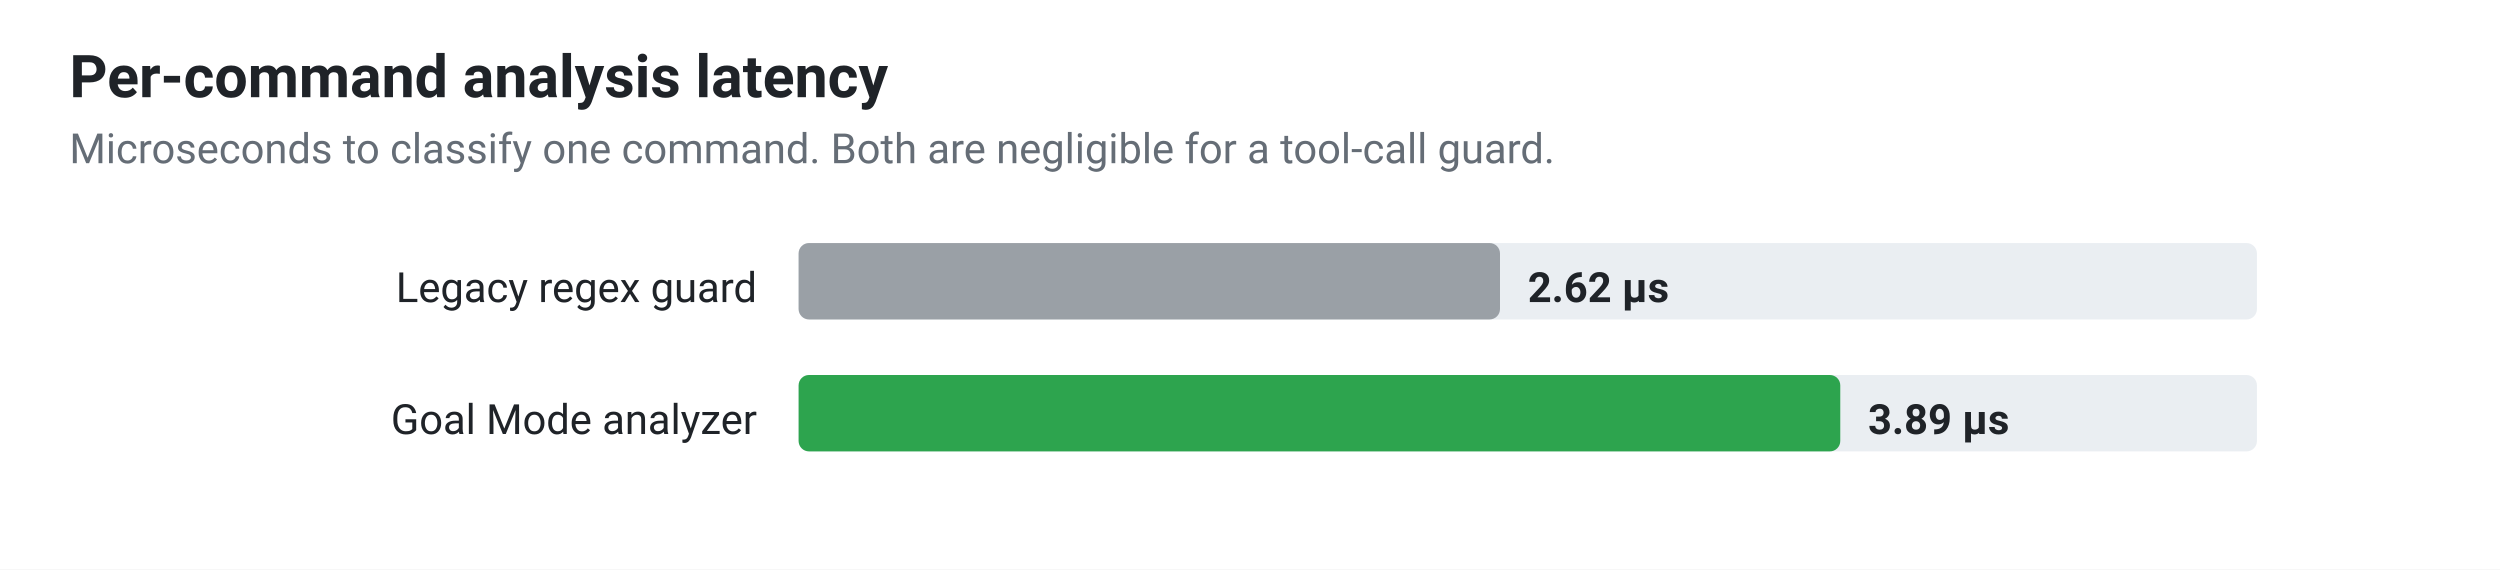
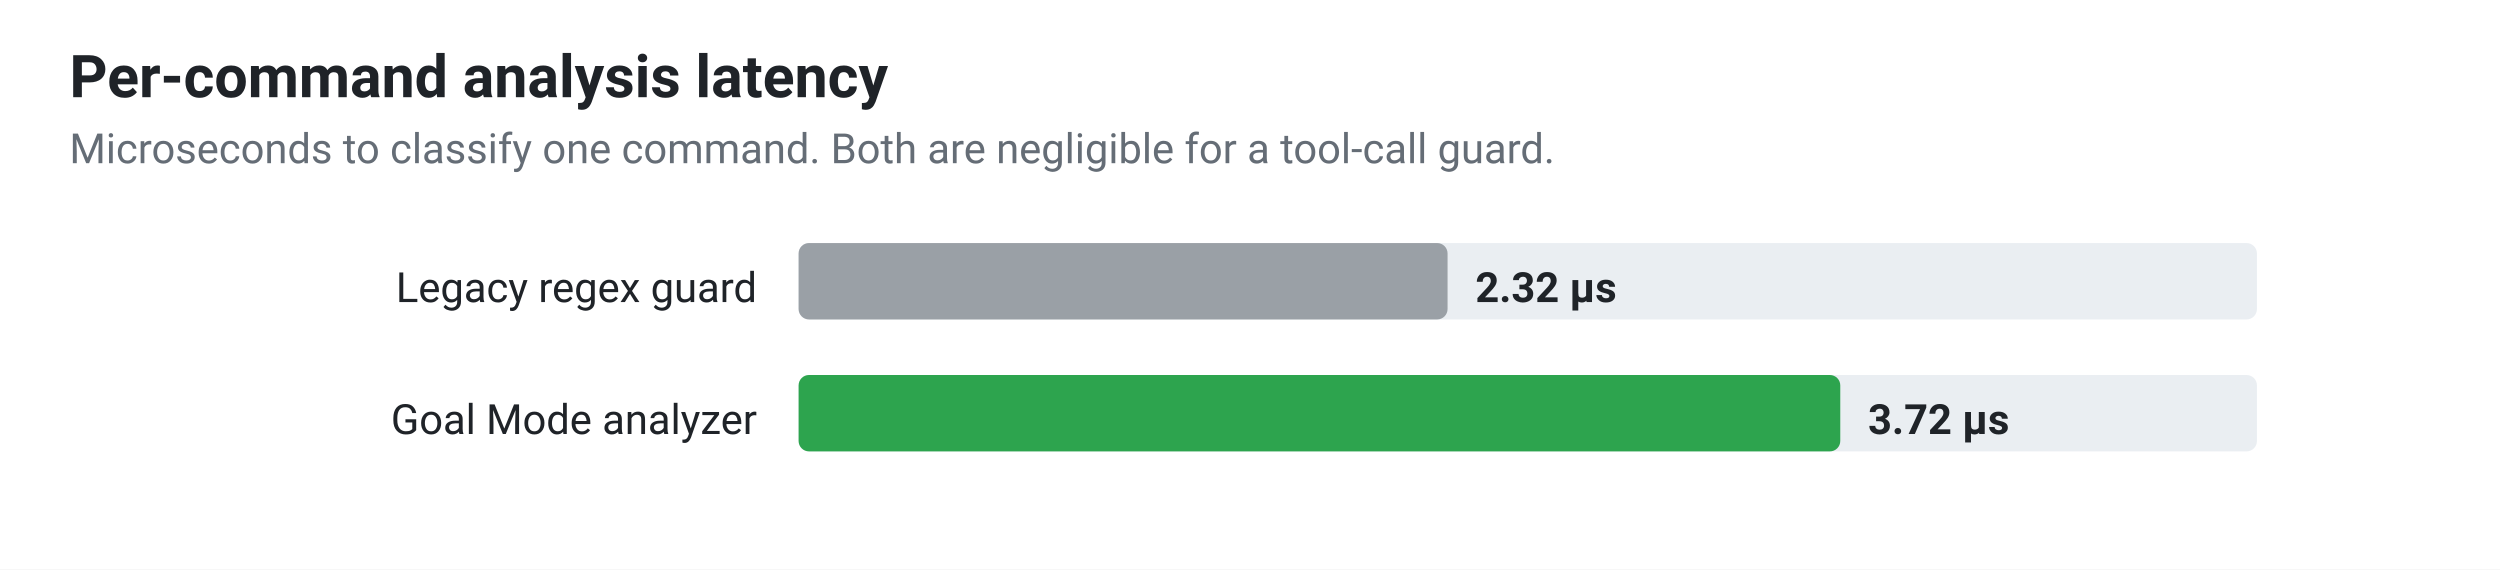
<svg xmlns="http://www.w3.org/2000/svg" width="720" height="164" viewBox="0 0 720 164" font-family="-apple-system,Segoe UI,Roboto,Helvetica,Arial,sans-serif">
  <rect width="720" height="164" fill="#ffffff" />
  <text x="20" y="28" font-size="17" font-weight="700" fill="#1f2328">Per-command analysis latency</text>
  <text x="20" y="47" font-size="12" fill="#656d76">Microseconds to classify one command. Both are negligible for a tool-call guard.</text>
  <text x="218" y="87" font-size="12" text-anchor="end" fill="#1f2328">Legacy regex guard</text>
  <rect x="230" y="70" width="420" height="22" rx="3" fill="#eaeef2" />
-   <rect x="230" y="70" width="202.0" height="22" rx="3" fill="#9aa0a6" />
-   <text x="440.0" y="87" font-size="12" font-weight="600" fill="#1f2328">2.62 µs</text>
+   <rect x="230" y="70" width="186.9" height="22" rx="3" fill="#9aa0a6" />
+   <text x="424.9" y="87" font-size="12" font-weight="600" fill="#1f2328">2.32 µs</text>
  <text x="218" y="125" font-size="12" text-anchor="end" fill="#1f2328">Goal Mode analyzer</text>
  <rect x="230" y="108" width="420" height="22" rx="3" fill="#eaeef2" />
  <rect x="230" y="108" width="300.0" height="22" rx="3" fill="#2da44e" />
-   <text x="538.0" y="125" font-size="12" font-weight="600" fill="#1f2328">3.89 µs</text>
+   <text x="538.0" y="125" font-size="12" font-weight="600" fill="#1f2328">3.72 µs</text>
</svg>
